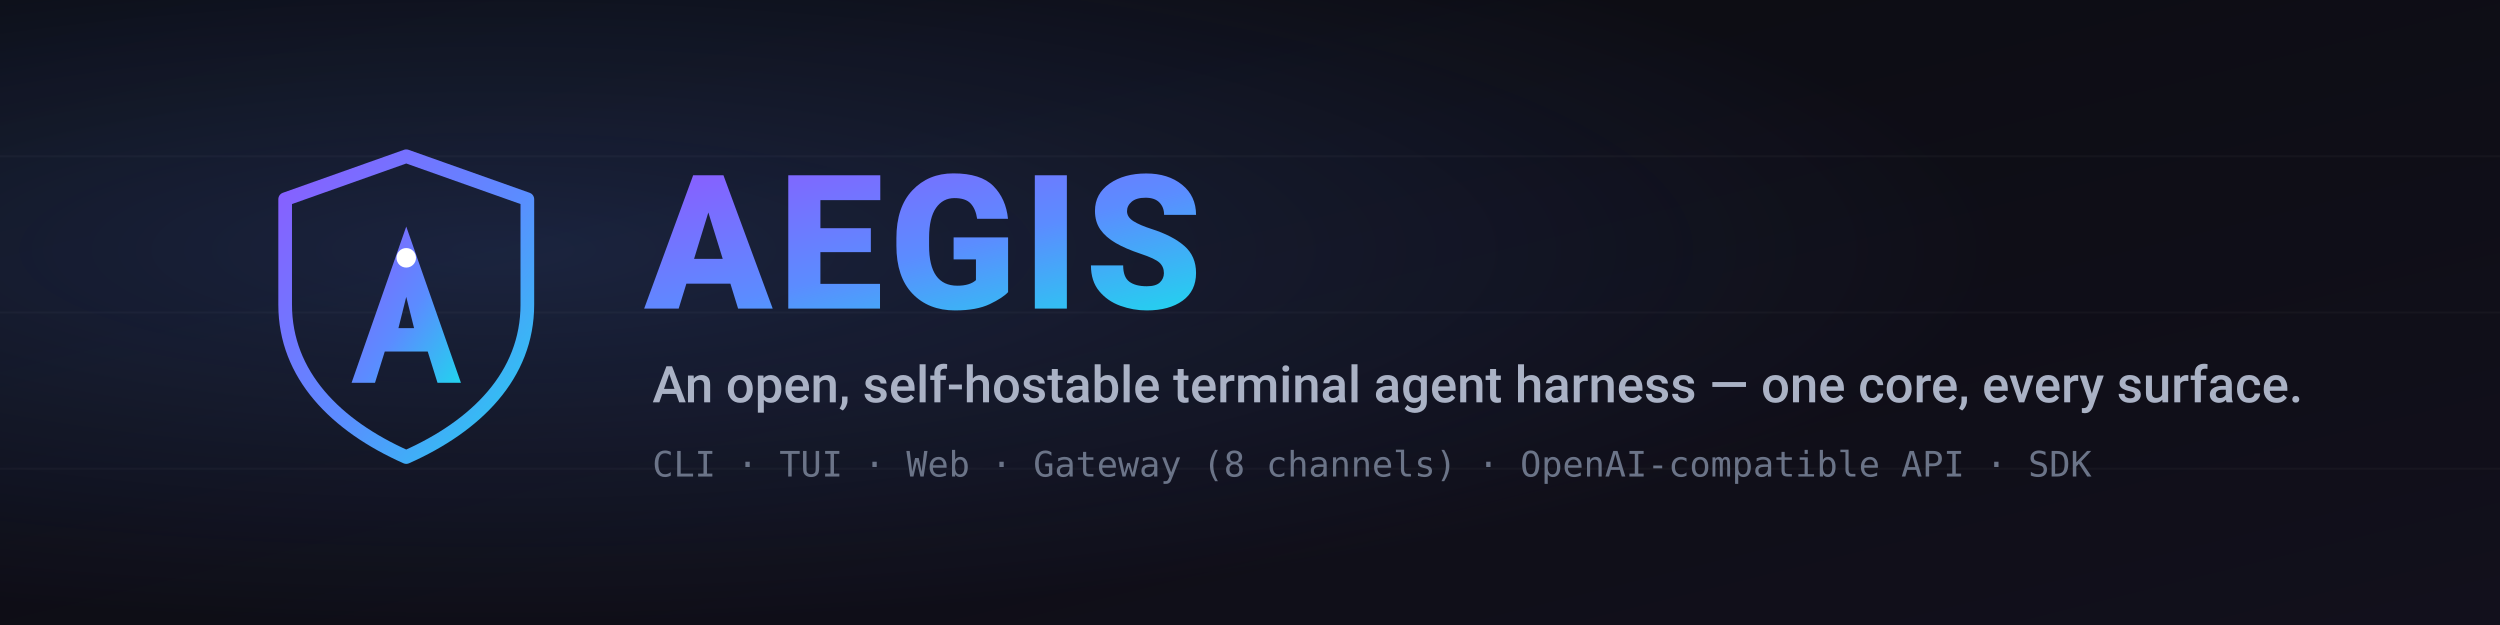
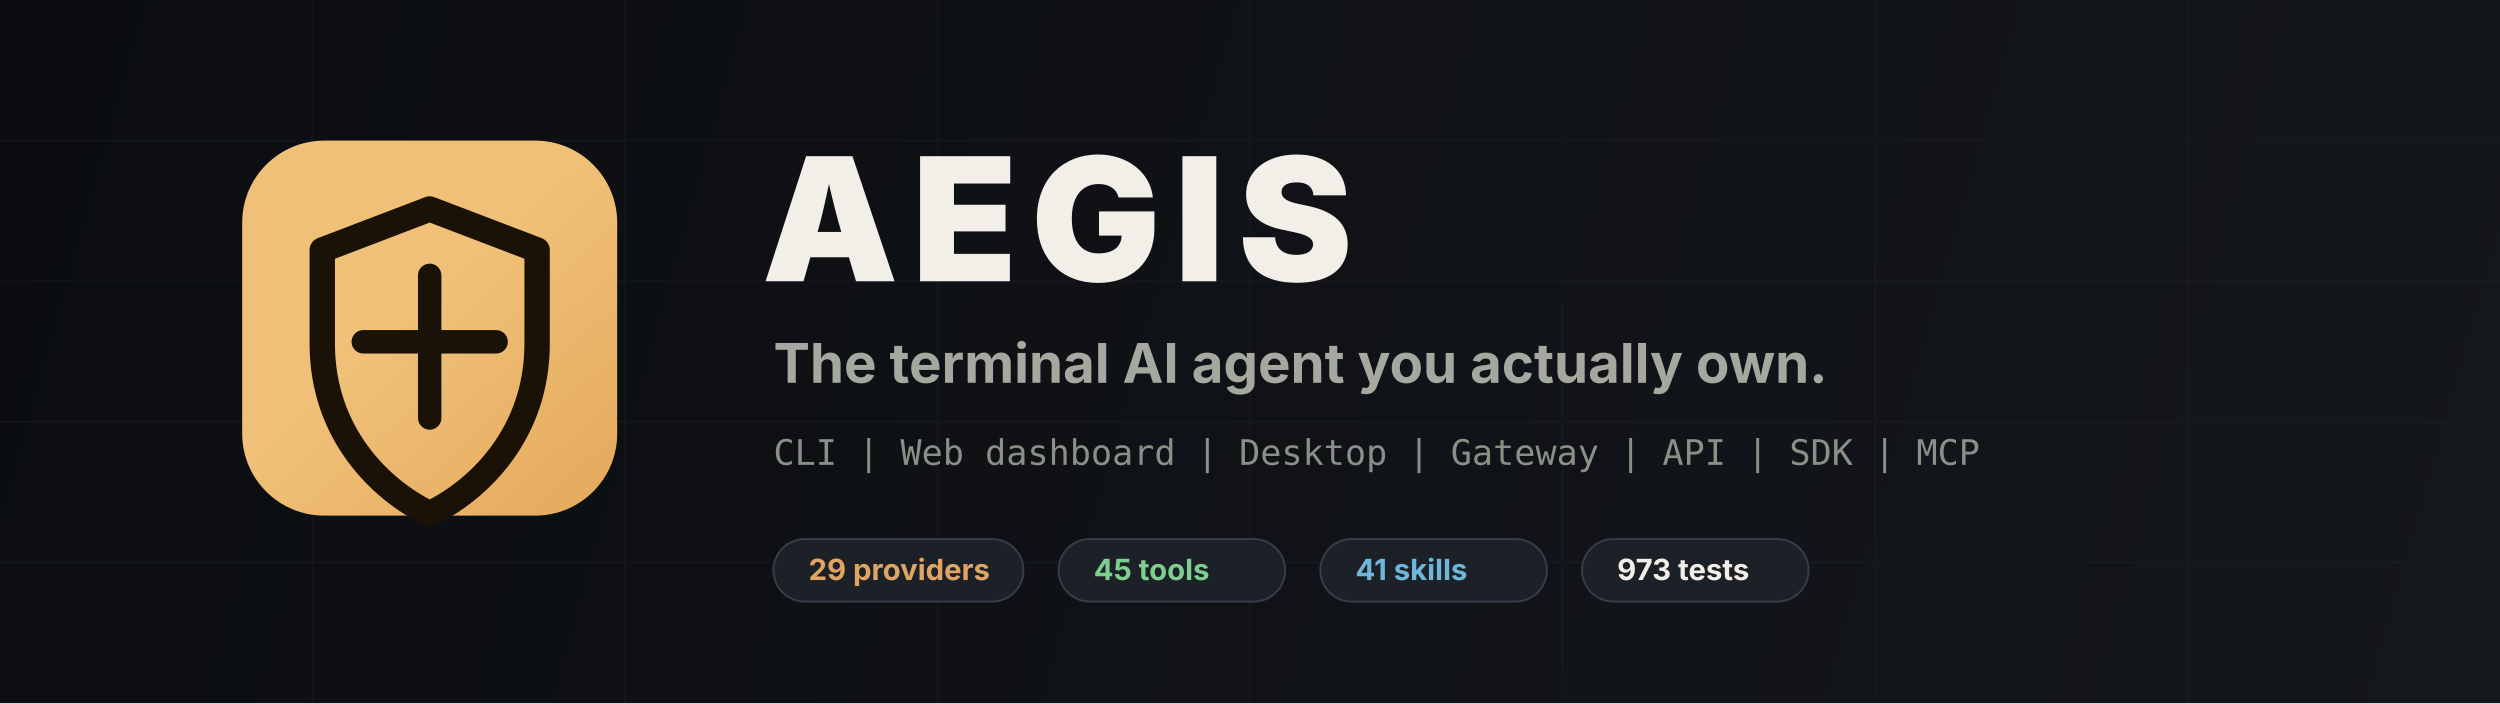
- <svg xmlns="http://www.w3.org/2000/svg" width="1280" height="320" viewBox="0 0 1280 320" role="img" aria-label="AEGIS — open, self-hostable agent harness">
+ <svg xmlns="http://www.w3.org/2000/svg" width="1280" height="360" viewBox="0 0 1280 360" role="img" aria-label="AEGIS - terminal agent harness">
  <defs>
-     <linearGradient id="bg" x1="0" y1="0" x2="1" y2="1">
-       <stop offset="0" stop-color="#0a0b10" />
-       <stop offset="1" stop-color="#12101c" />
+     <linearGradient id="bg" x1="0" y1="0" x2="1280" y2="360" gradientUnits="userSpaceOnUse">
+       <stop offset="0" stop-color="#0b0d10" />
+       <stop offset="1" stop-color="#14171c" />
    </linearGradient>
-     <linearGradient id="g" x1="0" y1="0" x2="1" y2="1">
-       <stop offset="0" stop-color="#8b5cff" />
-       <stop offset=".55" stop-color="#5b8cff" />
-       <stop offset="1" stop-color="#22d3ee" />
+     <linearGradient id="gold" x1="112" y1="66" x2="308" y2="282" gradientUnits="userSpaceOnUse">
+       <stop offset="0" stop-color="#f0c078" />
+       <stop offset="1" stop-color="#d8913f" />
    </linearGradient>
-     <radialGradient id="halo" cx="20%" cy="40%" r="60%">
-       <stop offset="0" stop-color="#5b8cff" stop-opacity=".18" />
-       <stop offset="1" stop-color="#5b8cff" stop-opacity="0" />
-     </radialGradient>
  </defs>
-   <rect width="1280" height="320" fill="url(#bg)" />
-   <rect width="1280" height="320" fill="url(#halo)" />
-   <g stroke="#ffffff" stroke-opacity=".03">
-     <path d="M0 80 H1280 M0 160 H1280 M0 240 H1280" />
+   <rect width="1280" height="360" fill="url(#bg)" />
+   <g opacity=".22" stroke="#262b33" stroke-width="1">
+     <path d="M0 72h1280M0 144h1280M0 216h1280M0 288h1280M160 0v360M320 0v360M480 0v360M640 0v360M800 0v360M960 0v360M1120 0v360" />
  </g>
-   <g transform="translate(120,72)">
-     <path d="M88 8 L150 30 V84 C150 120 124 146 88 162 C52 146 26 120 26 84 V30 Z" fill="none" stroke="url(#g)" stroke-width="7" stroke-linejoin="round" />
-     <path d="M88 44 L116 124 H104 L99 108 H77 L72 124 H60 Z M84 96 H92 L88 80 Z" fill="url(#g)" />
-     <circle cx="88" cy="60" r="5" fill="#fff" />
+   <g transform="translate(124,72)">
+     <rect x="0" y="0" width="192" height="192" rx="42" fill="url(#gold)" />
+     <path d="M96 35 151 56v48c0 46-30 75-55 87-25-12-55-41-55-87V56l55-21Z" fill="none" stroke="#1a1206" stroke-width="13" stroke-linejoin="round" />
+     <path d="M96 69v73M62 103h68" stroke="#1a1206" stroke-width="12" stroke-linecap="round" />
  </g>
-   <text x="330" y="158" font-family="ui-sans-serif,Segoe UI,Roboto,Helvetica,Arial,sans-serif" font-size="96" font-weight="800" letter-spacing="3" fill="url(#g)">AEGIS</text>
-   <text x="334" y="206" font-family="ui-sans-serif,Segoe UI,Roboto,Helvetica,Arial,sans-serif" font-size="26" font-weight="500" fill="#aab2c5">An open, self-hostable terminal agent harness — one core, every surface.</text>
-   <text x="334" y="244" font-family="ui-monospace,Menlo,monospace" font-size="18" fill="#6b7488">CLI · TUI · Web · Gateway (8 channels) · OpenAI-compatible API · SDK</text>
+   <text x="390" y="144" font-family="Inter, ui-sans-serif, Segoe UI, Roboto, Helvetica, Arial, sans-serif" font-size="88" font-weight="850" letter-spacing="7" fill="#f1efe8">AEGIS</text>
+   <text x="396" y="196" font-family="Inter, ui-sans-serif, Segoe UI, Roboto, Helvetica, Arial, sans-serif" font-size="28" font-weight="650" fill="#a4a89f">The terminal AI agent you actually own.</text>
+   <text x="396" y="238" font-family="ui-monospace, SFMono-Regular, Menlo, Consolas, monospace" font-size="18" fill="#8a8f87">CLI | Web dashboard | Desktop | Gateway | API | SDK | MCP</text>
+   <g transform="translate(396,276)" font-family="Inter, ui-sans-serif, Segoe UI, Roboto, Helvetica, Arial, sans-serif" font-size="15" font-weight="700">
+     <rect width="128" height="32" rx="16" fill="#1c2027" stroke="#363d48" />
+     <text x="18" y="21" fill="#e0a564">29 providers</text>
+     <rect x="146" width="116" height="32" rx="16" fill="#1c2027" stroke="#363d48" />
+     <text x="164" y="21" fill="#7ecf8f">45 tools</text>
+     <rect x="280" width="116" height="32" rx="16" fill="#1c2027" stroke="#363d48" />
+     <text x="298" y="21" fill="#6fb7d8">41 skills</text>
+     <rect x="414" width="116" height="32" rx="16" fill="#1c2027" stroke="#363d48" />
+     <text x="432" y="21" fill="#f1efe8">973 tests</text>
+   </g>
</svg>
